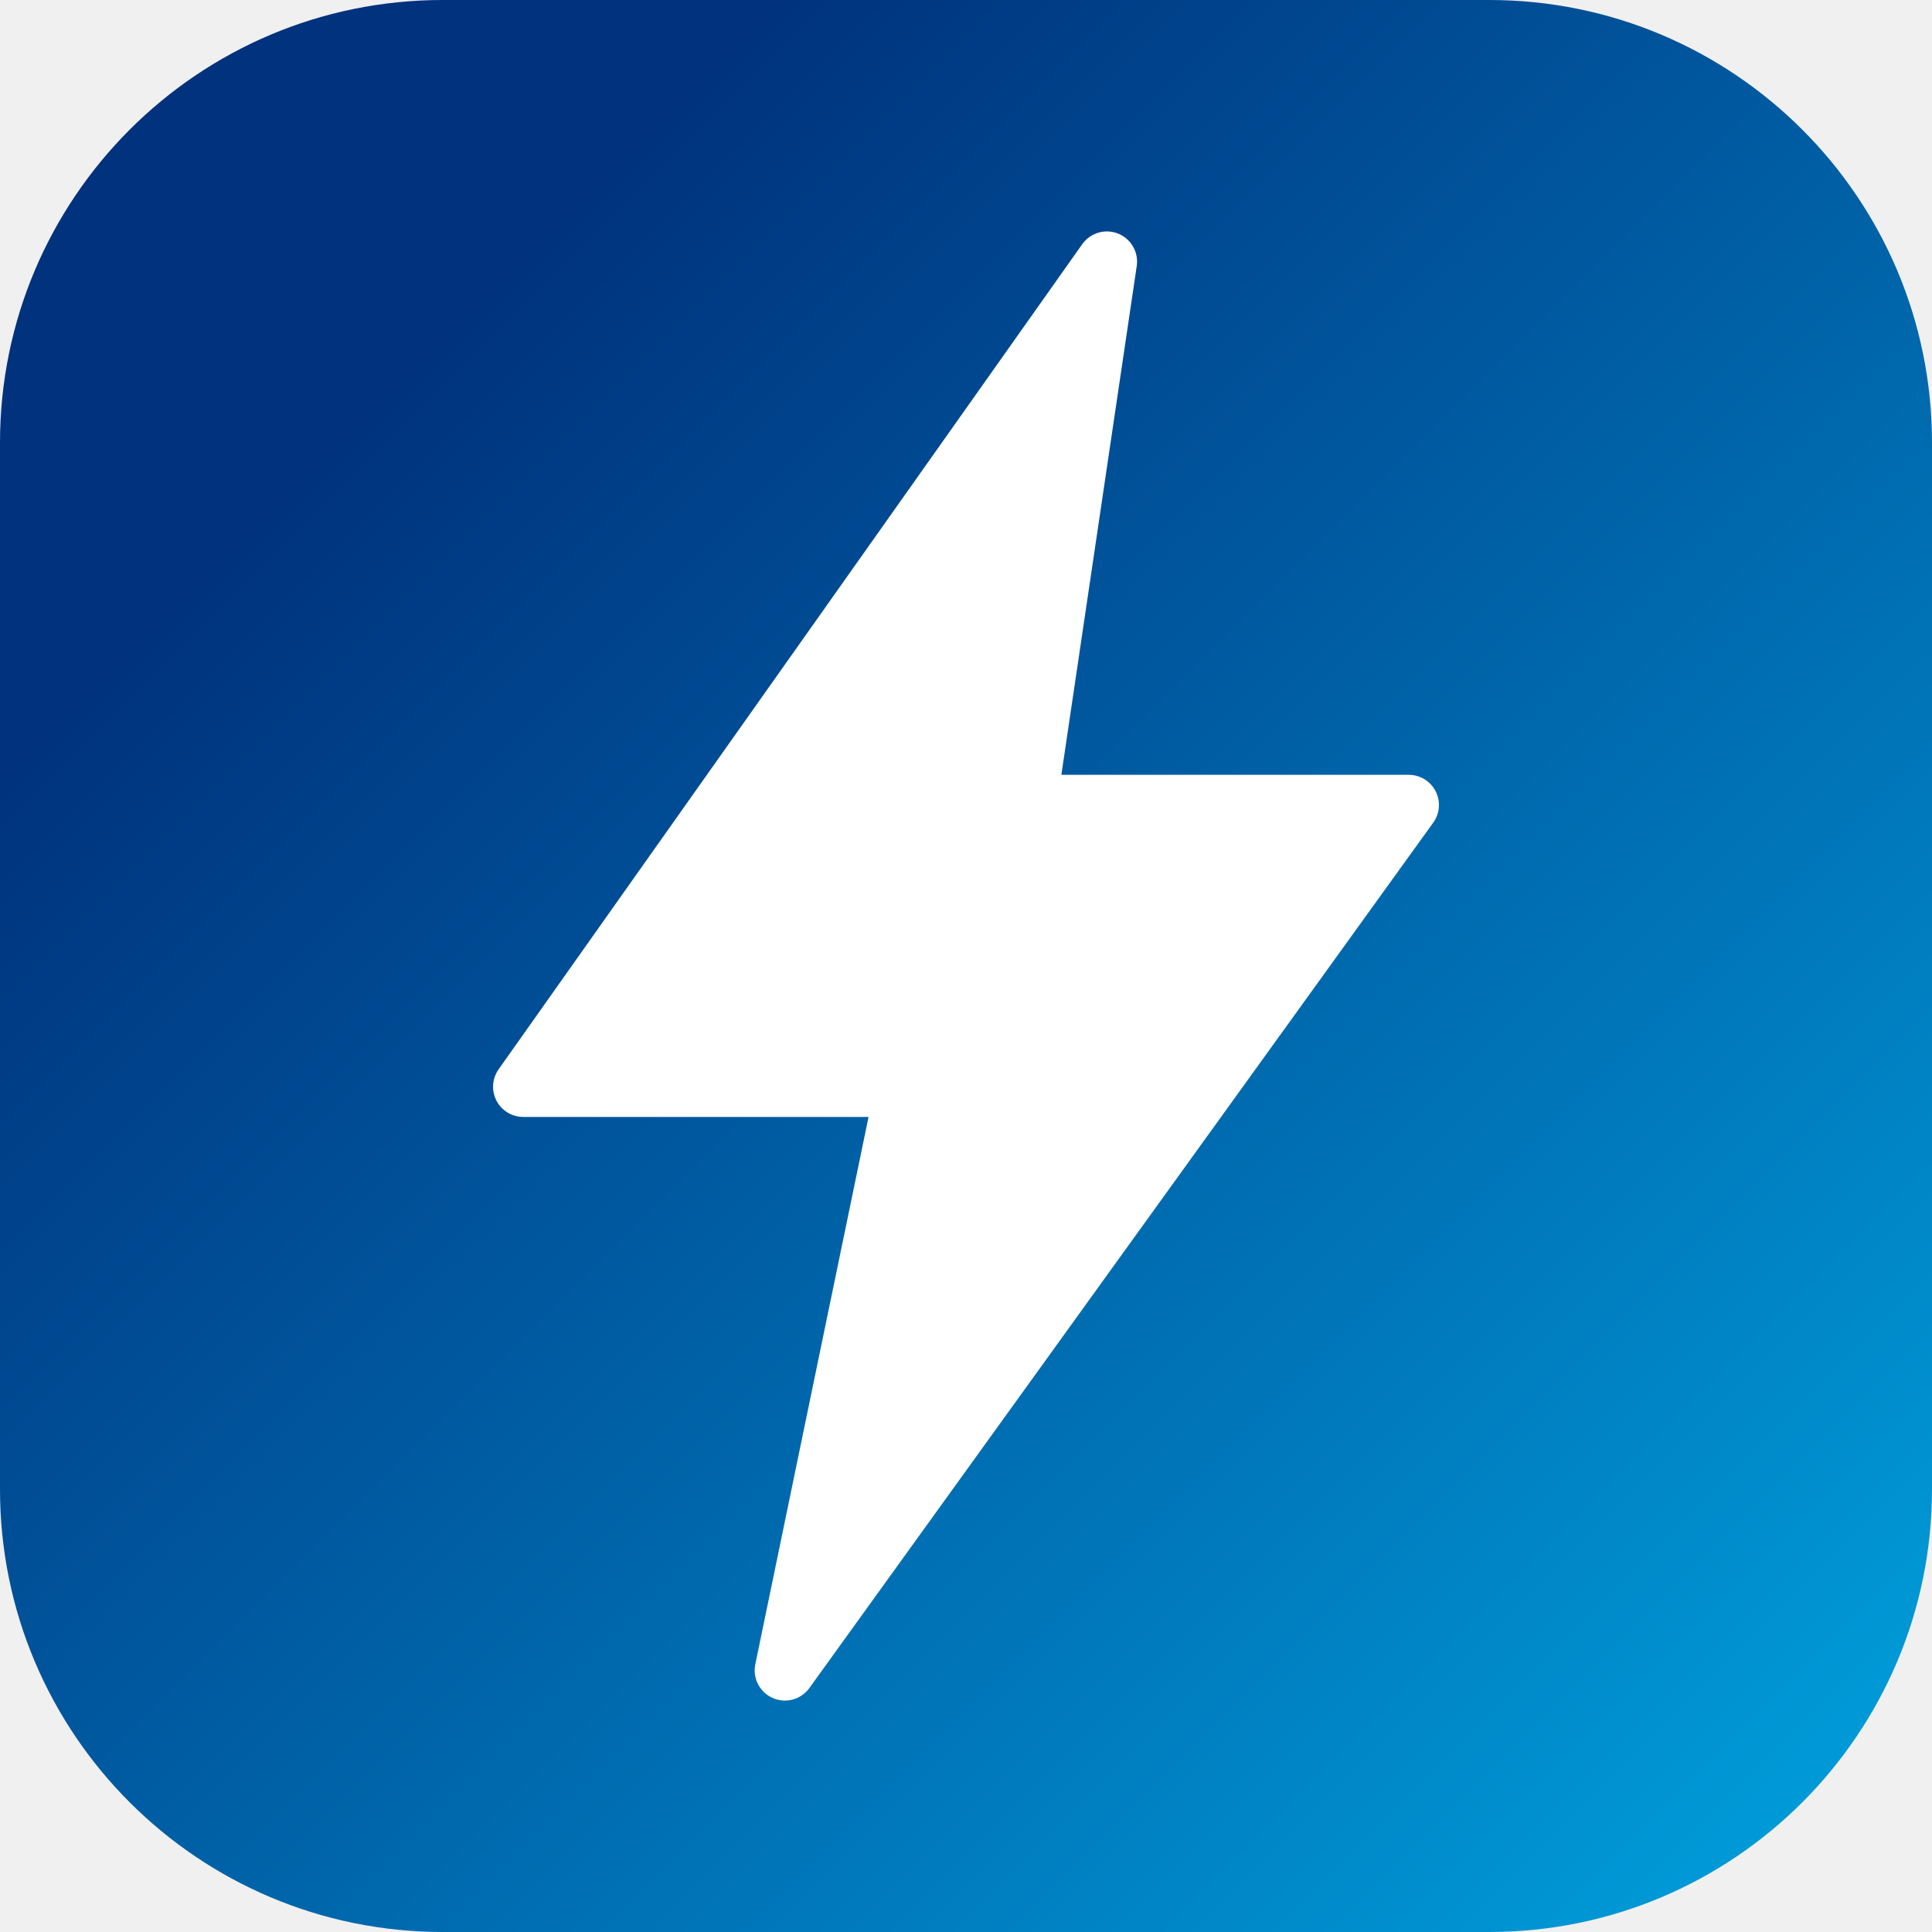
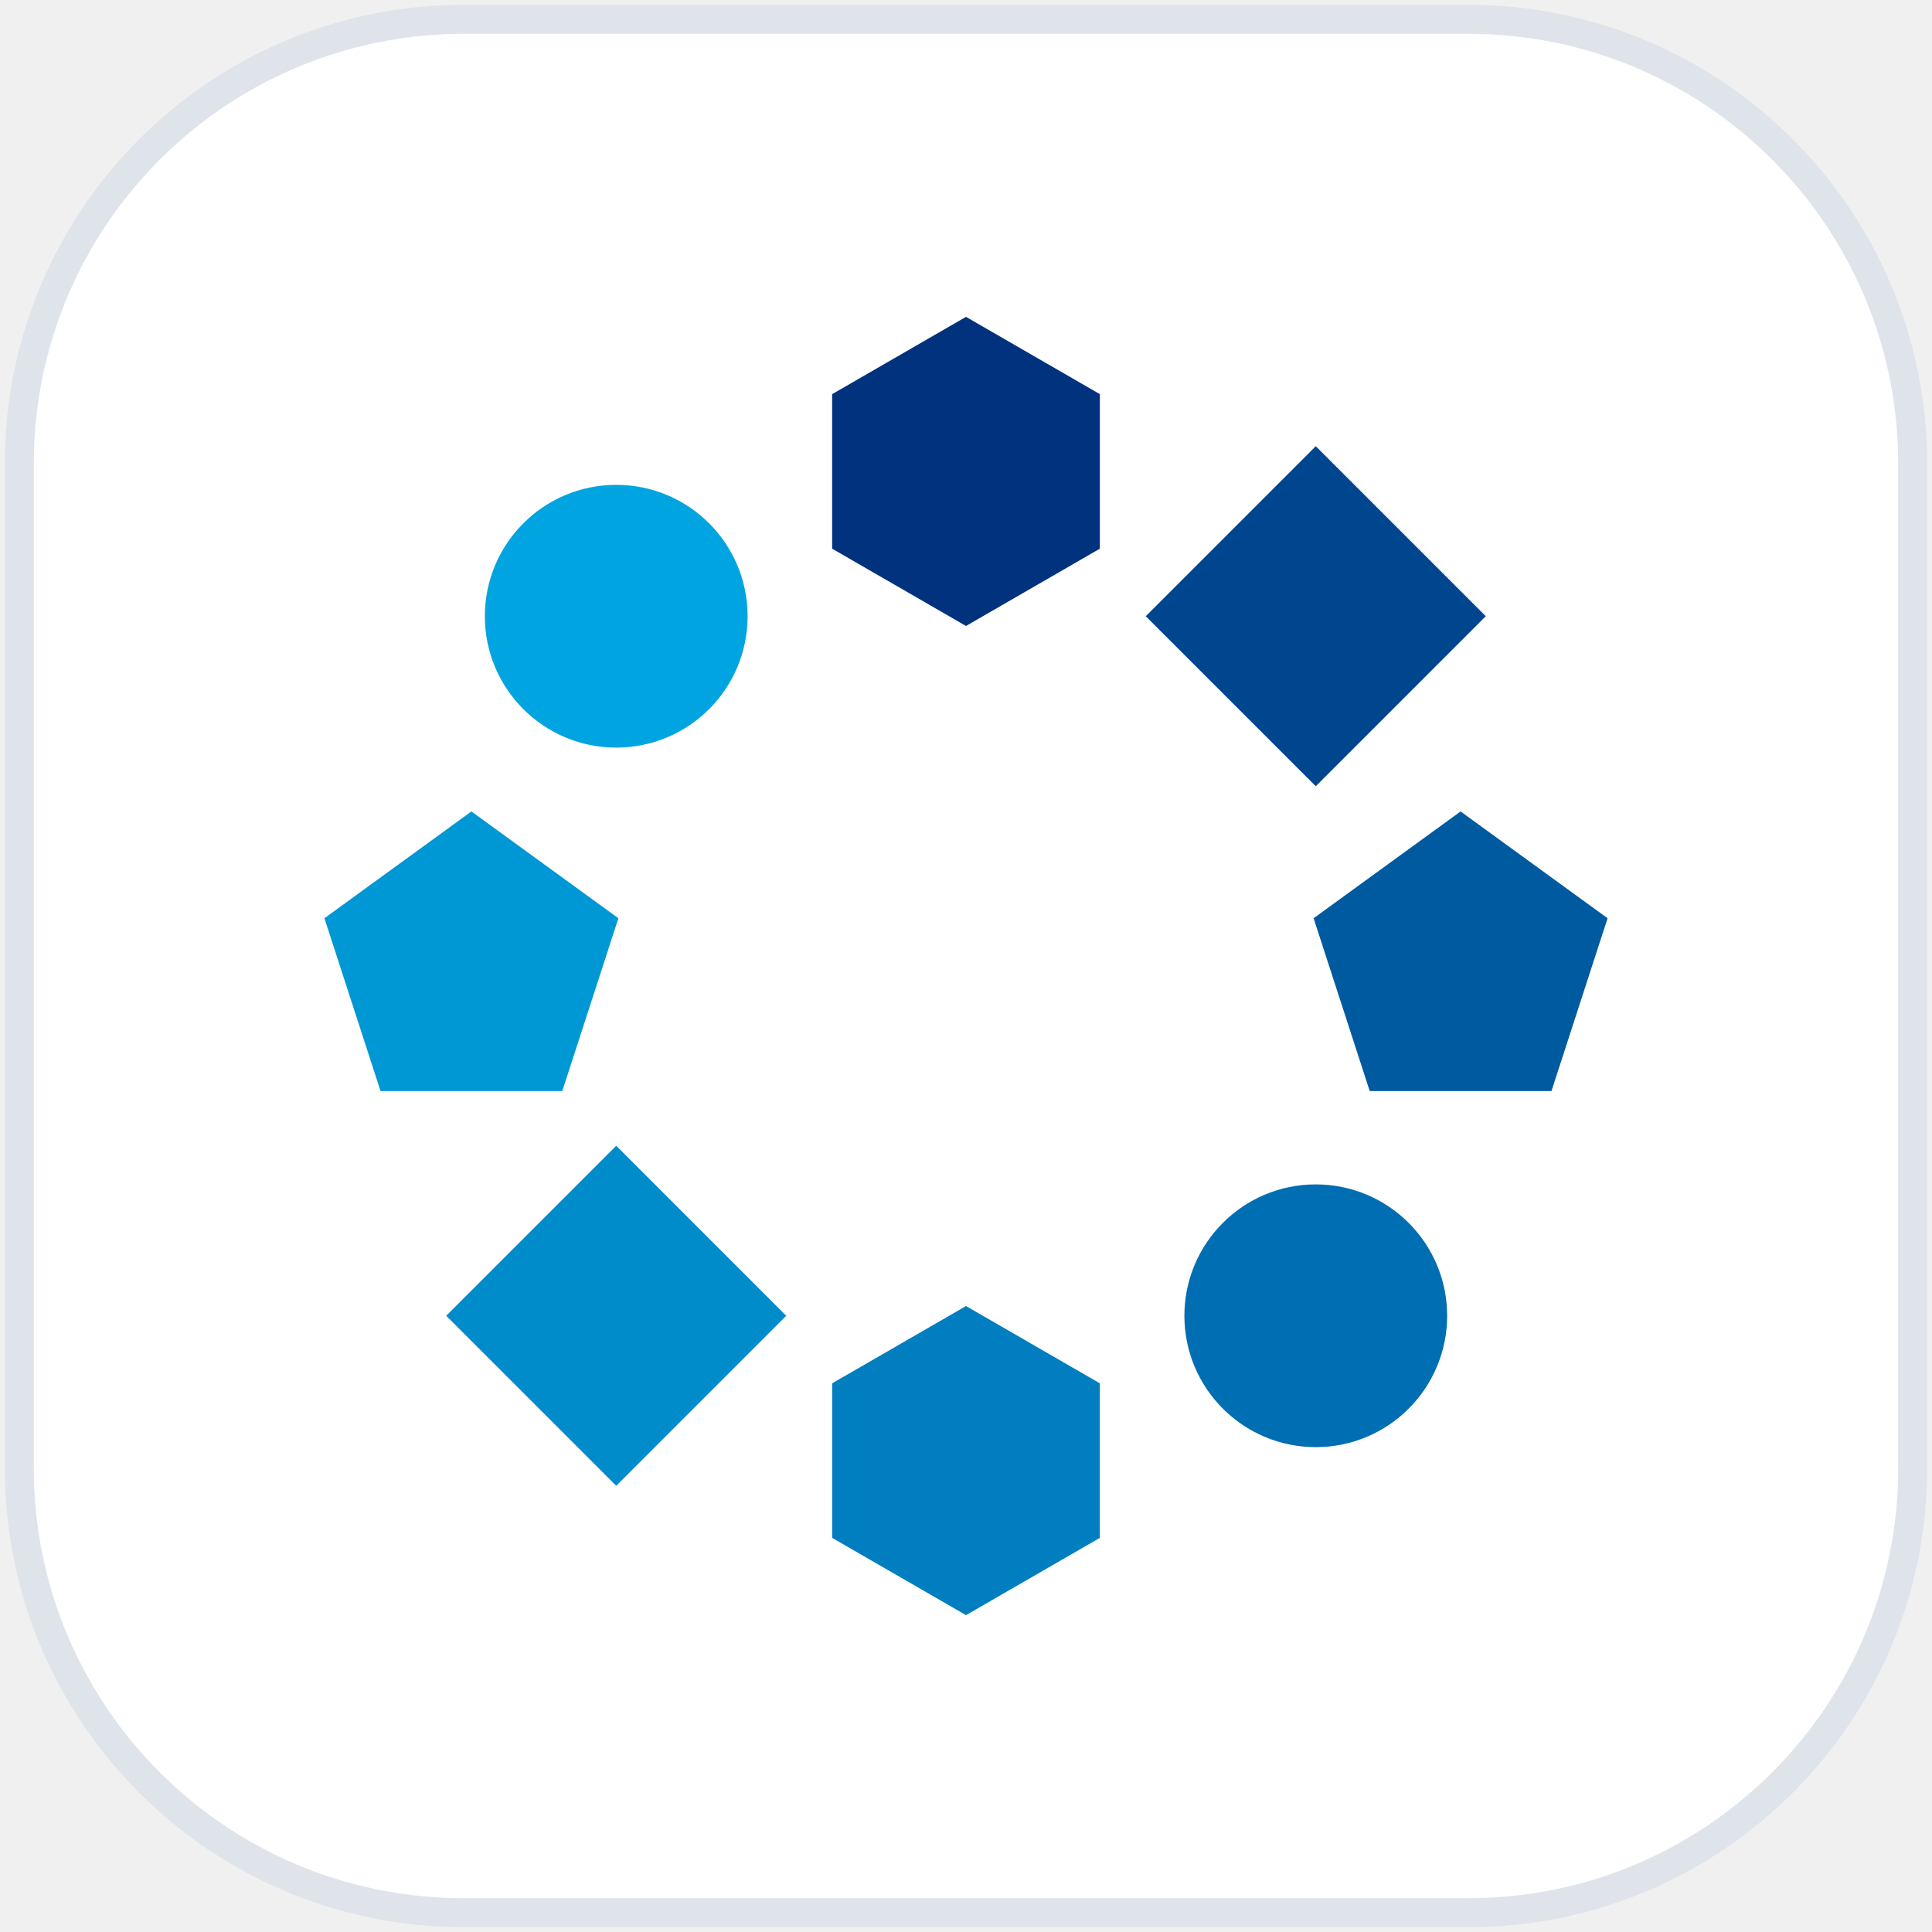
- <svg xmlns="http://www.w3.org/2000/svg" viewBox="0 0 96 96">
-   <defs>
-     <linearGradient id="g" x1="0" y1="0" x2="1" y2="1">
-       <stop offset="0.2" stop-color="#00327d" />
-       <stop offset="0.7" stop-color="#0078bb" />
-       <stop offset="1" stop-color="#00a4e0" />
-     </linearGradient>
-   </defs>
-   <rect width="96" height="96" rx="22" fill="url(#g)" />
-   <path d="M55 13 26 54h19l-6 29 31-43H51z" fill="#fff" stroke="#fff" stroke-width="3" stroke-linejoin="round" />
+ <svg xmlns="http://www.w3.org/2000/svg" viewBox="0 0 100 100">
+   <rect x="1" y="1" width="98" height="98" rx="23" fill="#fff" stroke="#dfe3ea" stroke-width="1.5" />
+   <g transform="translate(50 50) scale(0.8) translate(-50 -50)">
+     <polygon points="50.00,8.00 58.66,13.00 58.66,23.00 50.00,28.00 41.34,23.00 41.34,13.00" fill="#00327d" />
+     <polygon points="72.63,16.37 83.63,27.37 72.63,38.37 61.63,27.37" fill="#00468f" />
+     <polygon points="82.00,40.00 91.51,46.91 87.88,58.09 76.12,58.09 72.49,46.91" fill="#005aa0" />
+     <circle cx="72.63" cy="72.63" r="8.5" fill="#006eb2" />
+     <polygon points="50.00,72.00 58.66,77.00 58.66,87.00 50.00,92.00 41.34,87.00 41.34,77.00" fill="#007ec0" />
+     <polygon points="27.37,61.63 38.37,72.63 27.37,83.63 16.37,72.63" fill="#008bcb" />
+     <polygon points="18.00,40.00 27.51,46.91 23.88,58.09 12.12,58.09 8.49,46.91" fill="#0097d5" />
+     <circle cx="27.37" cy="27.37" r="8.5" fill="#00a4e0" />
+   </g>
</svg>
